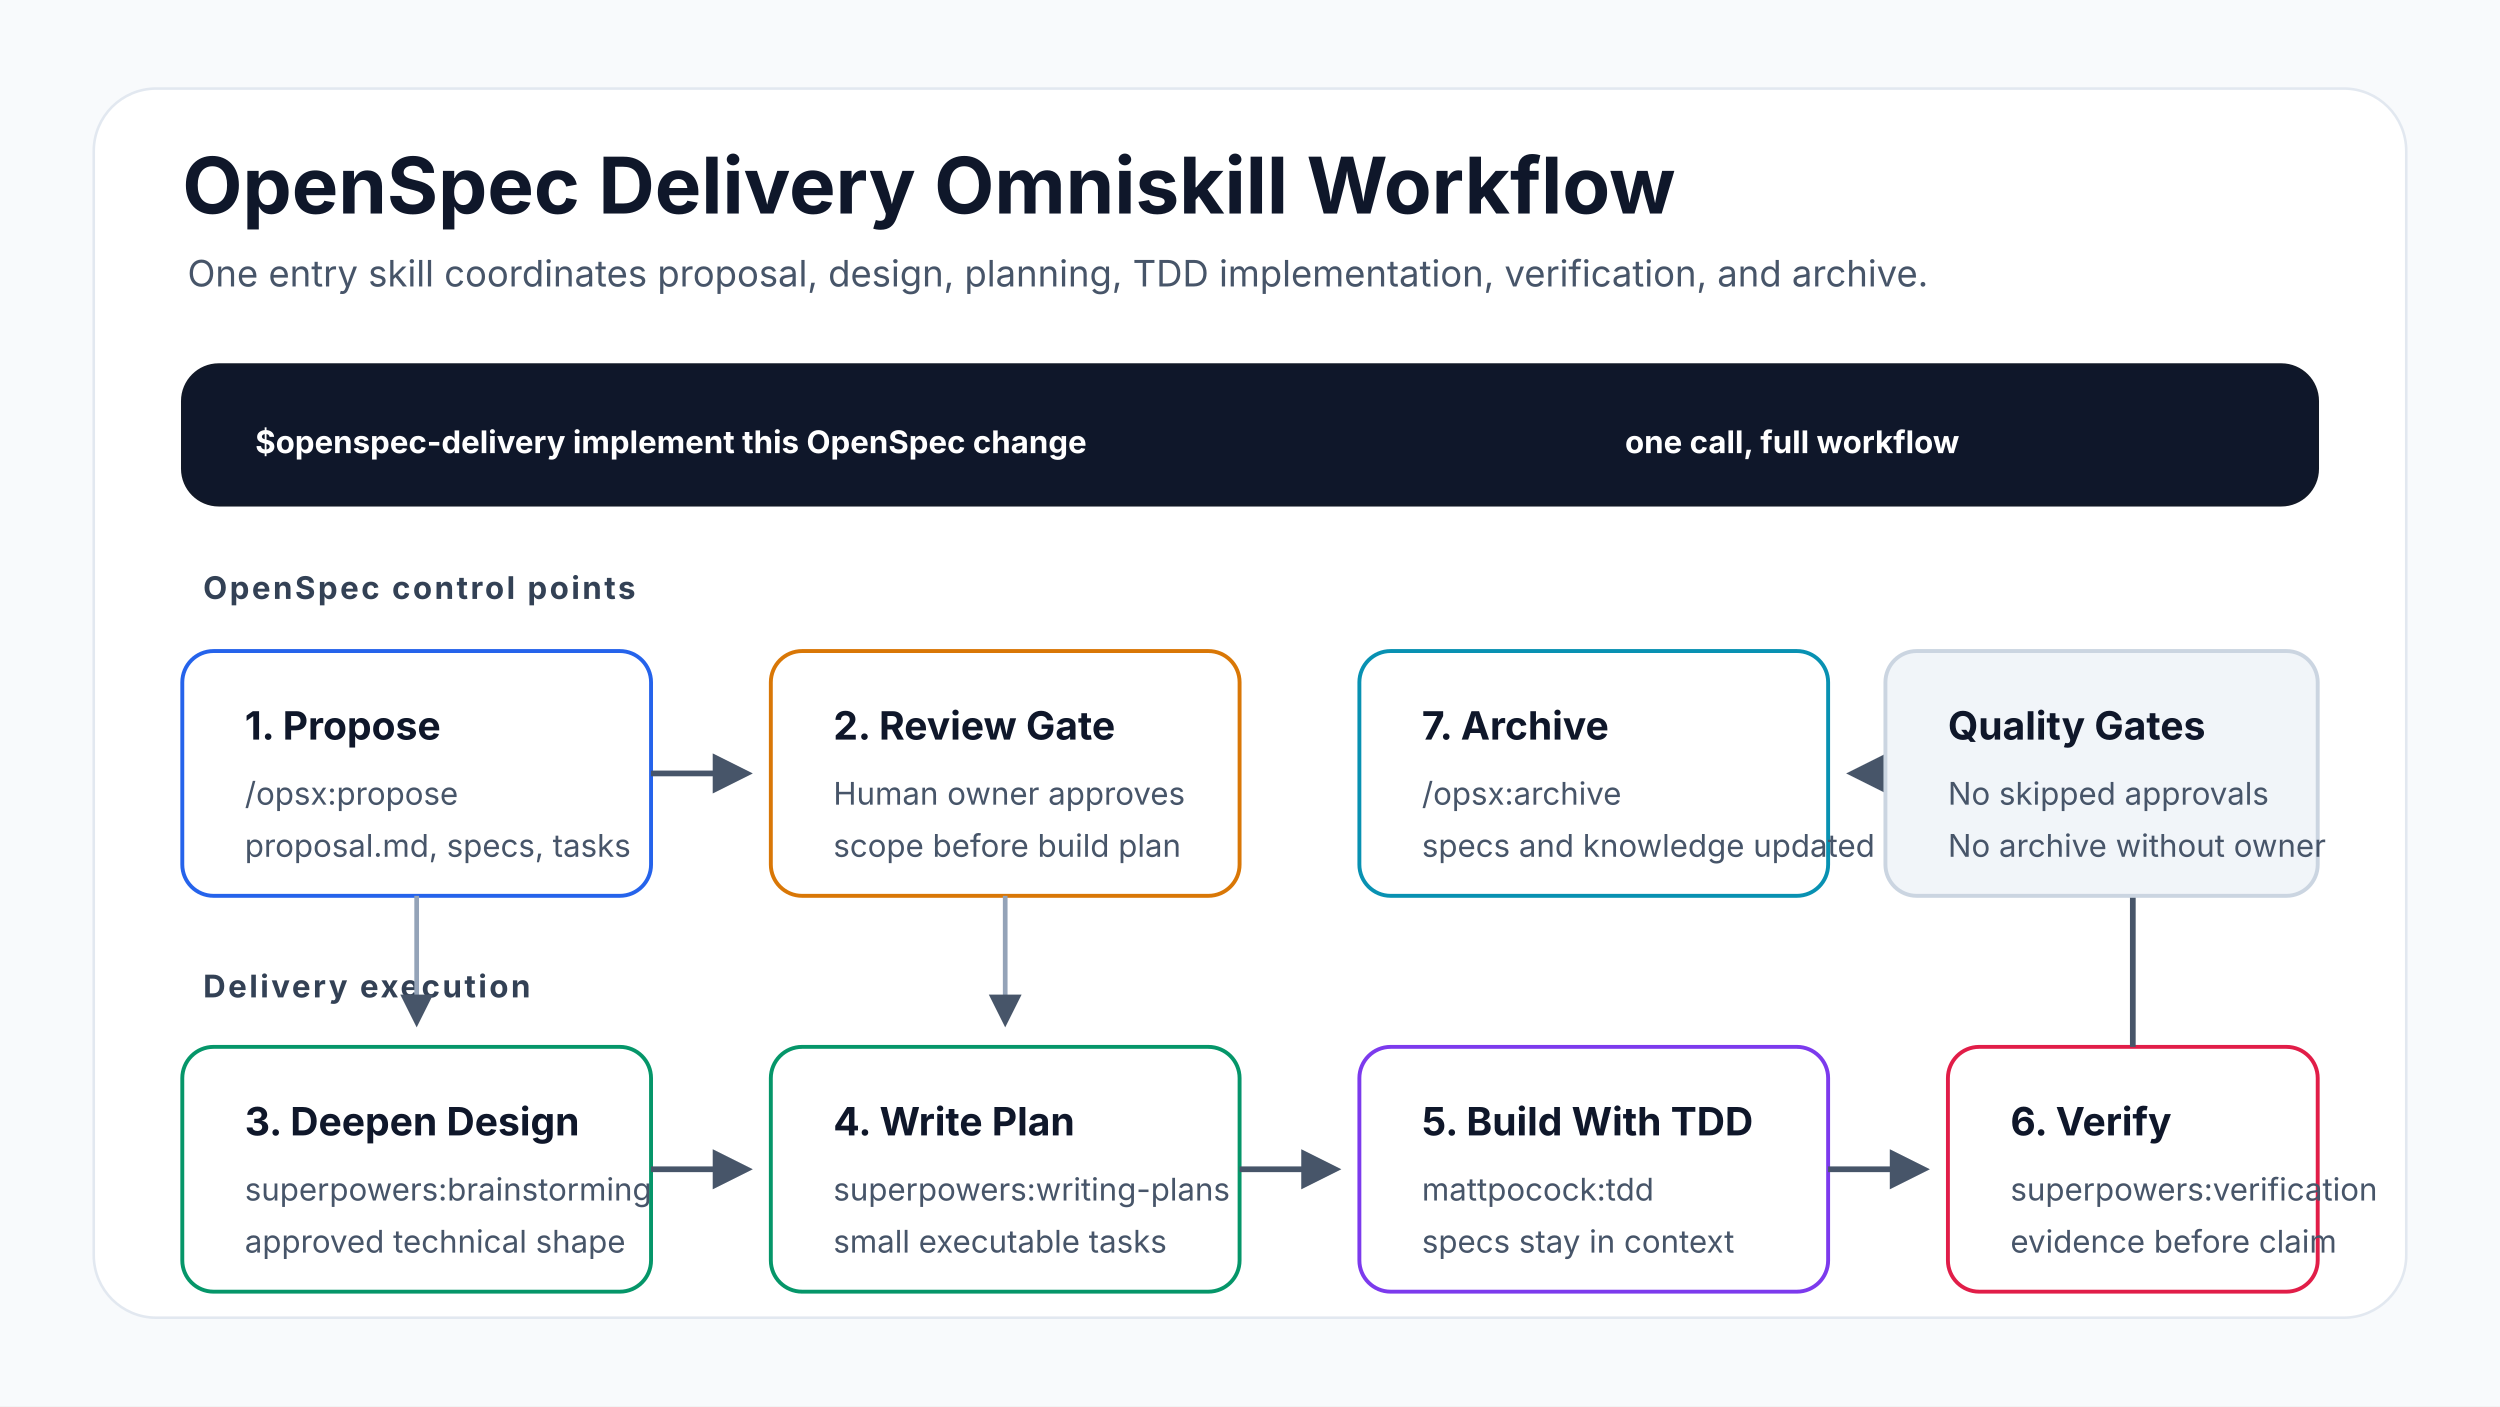
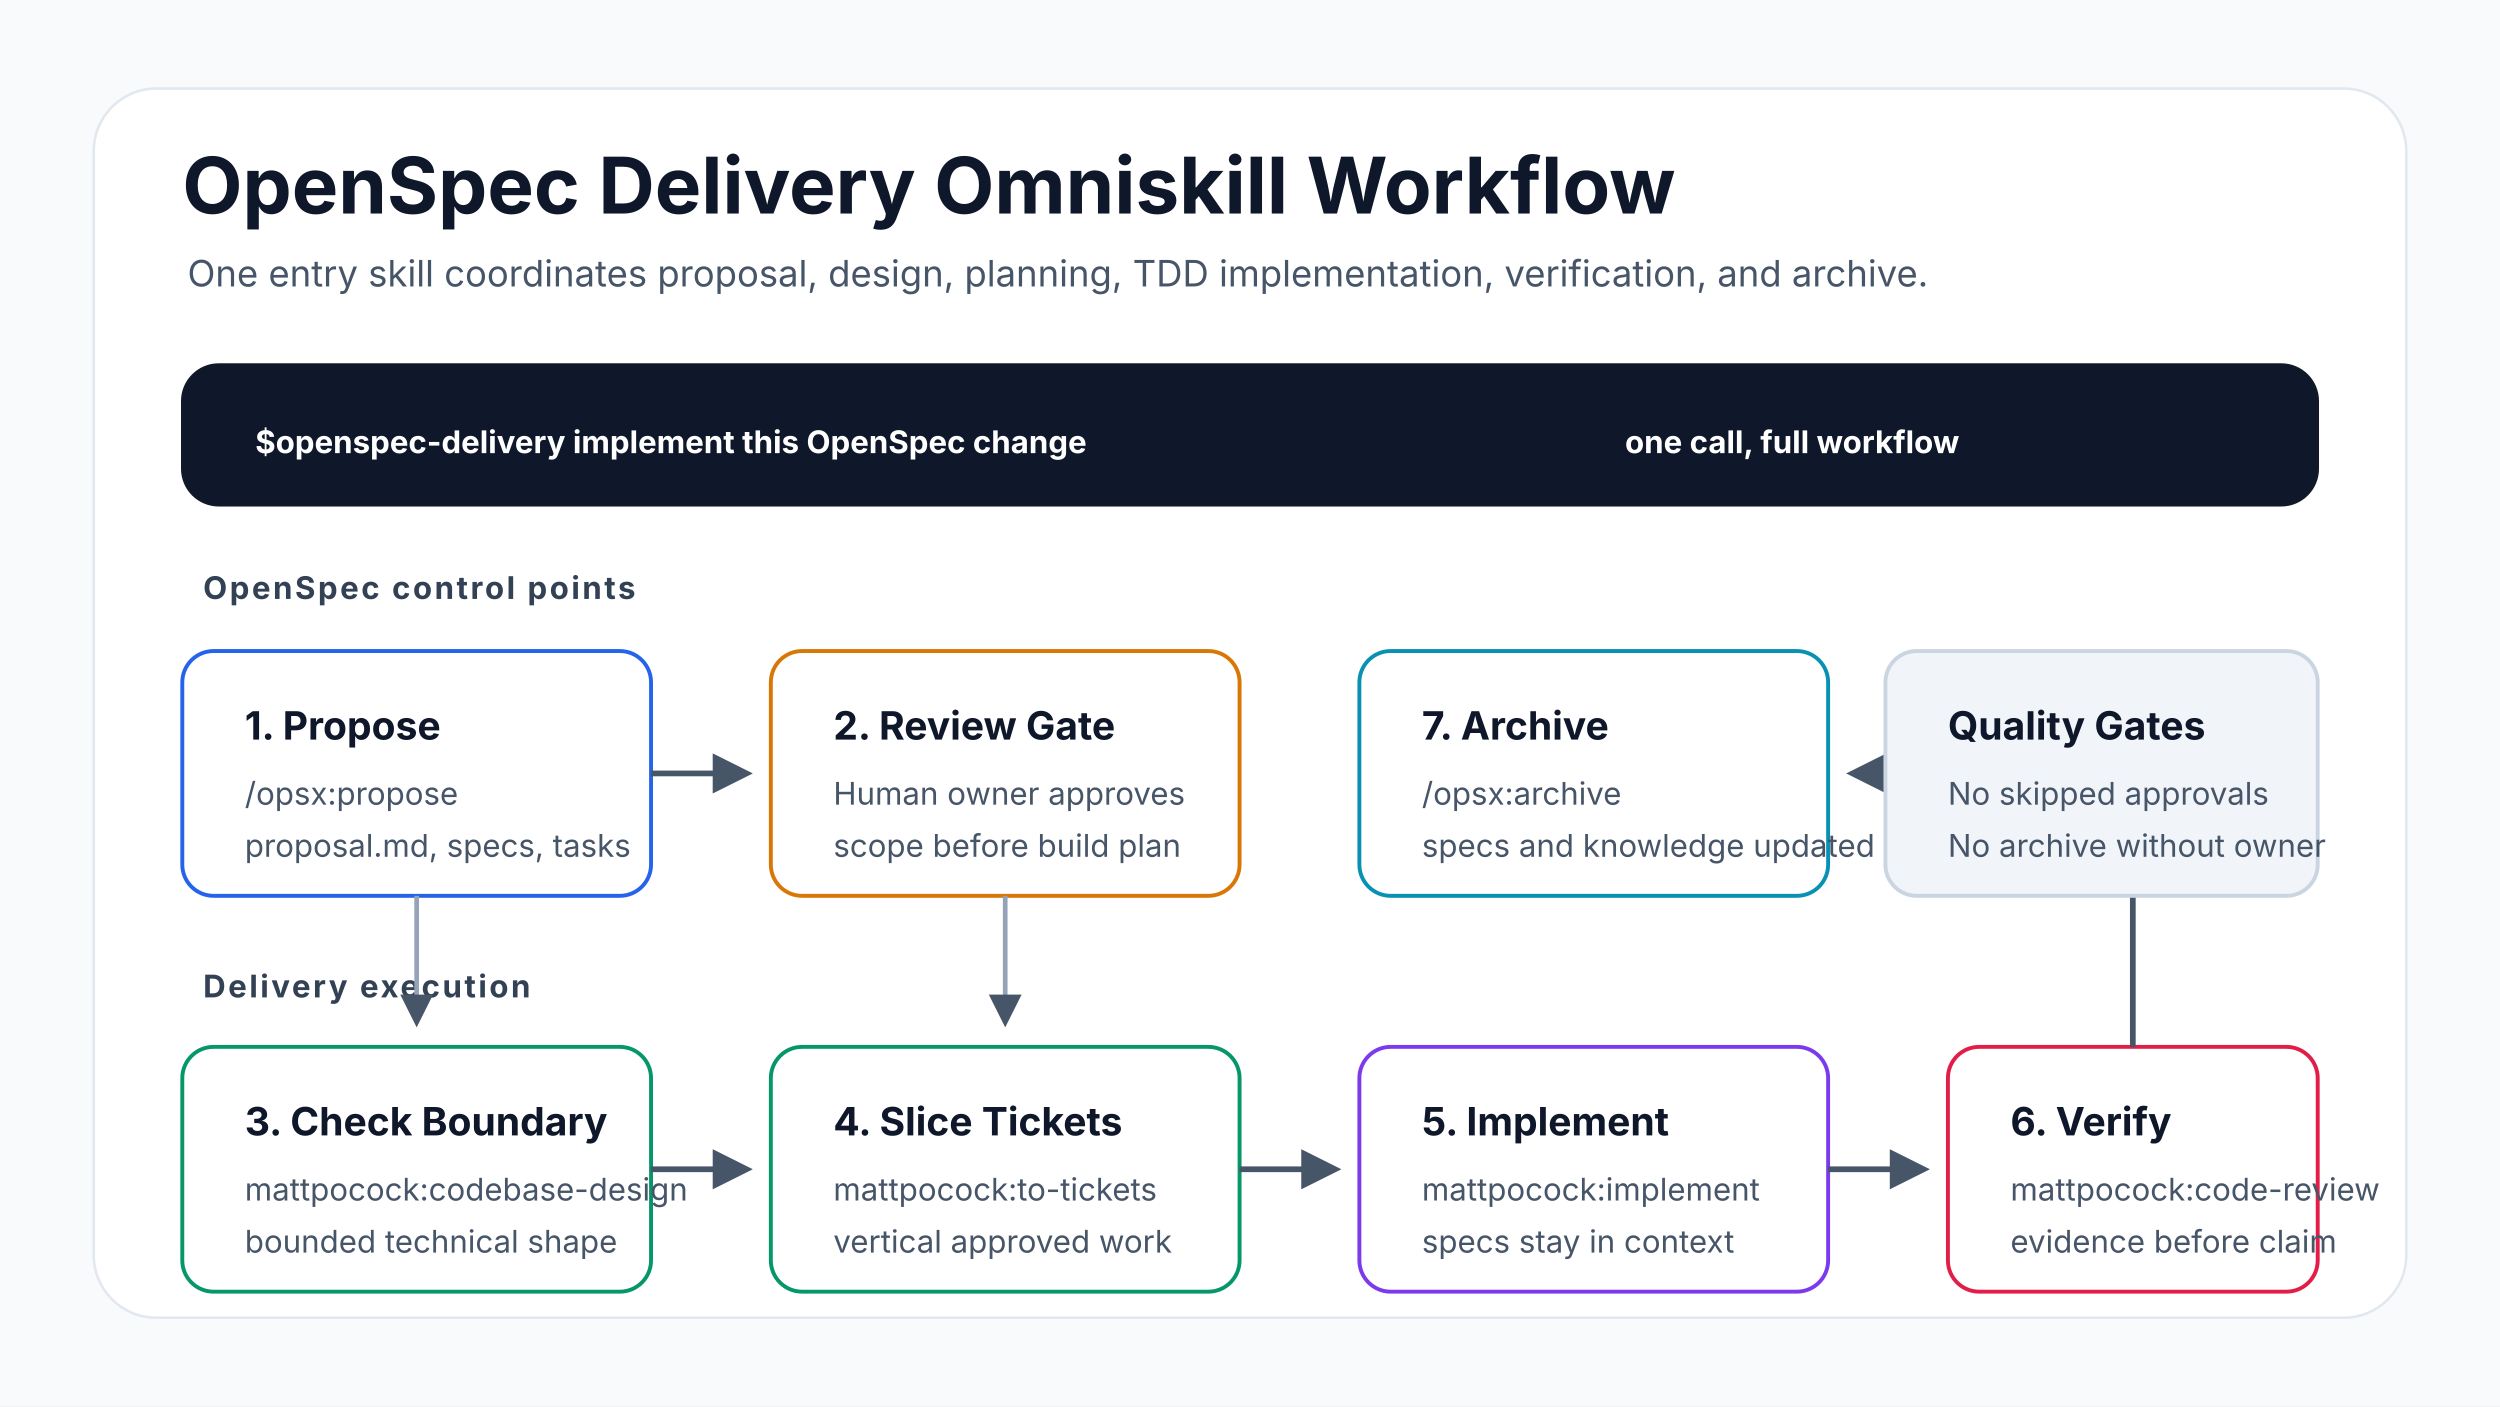
<svg xmlns="http://www.w3.org/2000/svg" width="960" height="540" viewBox="0 0 960 540" role="img" aria-label="OpenSpec Delivery workflow diagram">
  <defs>
    <marker id="arrow" viewBox="0 0 10 10" refX="8" refY="5" markerWidth="7" markerHeight="7" orient="auto-start-reverse">
      <path d="M 0 0 L 10 5 L 0 10 z" fill="#475569" />
    </marker>
    <style>
      svg {
        font-family: Inter, ui-sans-serif, system-ui, -apple-system, BlinkMacSystemFont, "Segoe UI", sans-serif;
        background: #f8fafc;
      }
      .title { fill: #0f172a; font-size: 30px; font-weight: 750; }
      .subtitle { fill: #475569; font-size: 14px; }
      .label { fill: #0f172a; font-size: 15px; font-weight: 700; }
      .body { fill: #475569; font-size: 12px; }
      .lane-title { fill: #334155; font-size: 12px; font-weight: 700; letter-spacing: 0.08em; text-transform: uppercase; }
      .badge { fill: #ffffff; font-size: 12px; font-weight: 750; }
      .arrow { stroke: #475569; stroke-width: 2.2; fill: none; marker-end: url(#arrow); }
      .soft-arrow { stroke: #94a3b8; stroke-width: 1.8; fill: none; marker-end: url(#arrow); }
      .card { fill: #ffffff; stroke-width: 1.5; rx: 12; }
      .call { fill: #0f172a; stroke: #111827; }
      .openspec { stroke: #2563eb; }
      .gate { stroke: #d97706; }
-       .superpowers { stroke: #059669; }
+       .matt { stroke: #059669; }
      .build { stroke: #7c3aed; }
      .evidence { stroke: #e11d48; }
      .archive { stroke: #0891b2; }
    </style>
  </defs>
  <rect x="0" y="0" width="960" height="540" fill="#f8fafc" />
  <rect x="36" y="34" width="888" height="472" rx="24" fill="#ffffff" stroke="#e2e8f0" />
  <text x="70" y="82" class="title">OpenSpec Delivery Omniskill Workflow</text>
  <text x="72" y="110" class="subtitle">One entry skill coordinates proposal, design, planning, TDD implementation, verification, and archive.</text>
  <rect x="70" y="140" width="820" height="54" rx="14" class="call" />
  <text x="98" y="174" class="badge">$openspec-delivery implement this OpenSpec change</text>
  <text x="624" y="174" class="badge">one call, full workflow</text>
  <text x="78" y="230" class="lane-title">OpenSpec control points</text>
  <text x="78" y="383" class="lane-title">Delivery execution</text>
  <rect x="70" y="250" width="180" height="94" class="card openspec" />
  <text x="94" y="284" class="label">1. Propose</text>
  <text x="94" y="309" class="body">/opsx:propose</text>
  <text x="94" y="329" class="body">proposal.md, specs, tasks</text>
  <rect x="296" y="250" width="180" height="94" class="card gate" />
  <text x="320" y="284" class="label">2. Review Gate</text>
  <text x="320" y="309" class="body">Human owner approves</text>
  <text x="320" y="329" class="body">scope before build plan</text>
  <rect x="522" y="250" width="180" height="94" class="card archive" />
  <text x="546" y="284" class="label">7. Archive</text>
  <text x="546" y="309" class="body">/opsx:archive</text>
  <text x="546" y="329" class="body">specs and knowledge updated</text>
-   <rect x="70" y="402" width="180" height="94" class="card superpowers" />
-   <text x="94" y="436" class="label">3. Deepen Design</text>
-   <text x="94" y="461" class="body">superpowers:brainstorming</text>
-   <text x="94" y="481" class="body">approved technical shape</text>
-   <rect x="296" y="402" width="180" height="94" class="card superpowers" />
-   <text x="320" y="436" class="label">4. Write Plan</text>
-   <text x="320" y="461" class="body">superpowers:writing-plans</text>
-   <text x="320" y="481" class="body">small executable tasks</text>
+   <rect x="70" y="402" width="180" height="94" class="card matt" />
+   <text x="94" y="436" class="label">3. Check Boundary</text>
+   <text x="94" y="461" class="body">mattpocock:codebase-design</text>
+   <text x="94" y="481" class="body">bounded technical shape</text>
+   <rect x="296" y="402" width="180" height="94" class="card matt" />
+   <text x="320" y="436" class="label">4. Slice Tickets</text>
+   <text x="320" y="461" class="body">mattpocock:to-tickets</text>
+   <text x="320" y="481" class="body">vertical approved work</text>
  <rect x="522" y="402" width="180" height="94" class="card build" />
-   <text x="546" y="436" class="label">5. Build With TDD</text>
-   <text x="546" y="461" class="body">mattpocock:tdd</text>
+   <text x="546" y="436" class="label">5. Implement</text>
+   <text x="546" y="461" class="body">mattpocock:implement</text>
  <text x="546" y="481" class="body">specs stay in context</text>
  <rect x="748" y="402" width="142" height="94" class="card evidence" />
  <text x="772" y="436" class="label">6. Verify</text>
-   <text x="772" y="461" class="body">superpowers:verification</text>
+   <text x="772" y="461" class="body">mattpocock:code-review</text>
  <text x="772" y="481" class="body">evidence before claim</text>
  <path d="M 250 297 H 286" class="arrow" />
  <path d="M 386 344 V 392" class="soft-arrow" />
  <path d="M 250 449 H 286" class="arrow" />
  <path d="M 476 449 H 512" class="arrow" />
  <path d="M 702 449 H 738" class="arrow" />
  <path d="M 819 402 V 297 H 712" class="arrow" />
  <path d="M 160 344 V 392" class="soft-arrow" />
  <rect x="724" y="250" width="166" height="94" rx="12" fill="#f1f5f9" stroke="#cbd5e1" stroke-width="1.5" />
  <text x="748" y="284" class="label">Quality Gates</text>
  <text x="748" y="309" class="body">No skipped approvals</text>
  <text x="748" y="329" class="body">No archive without owner</text>
</svg>
